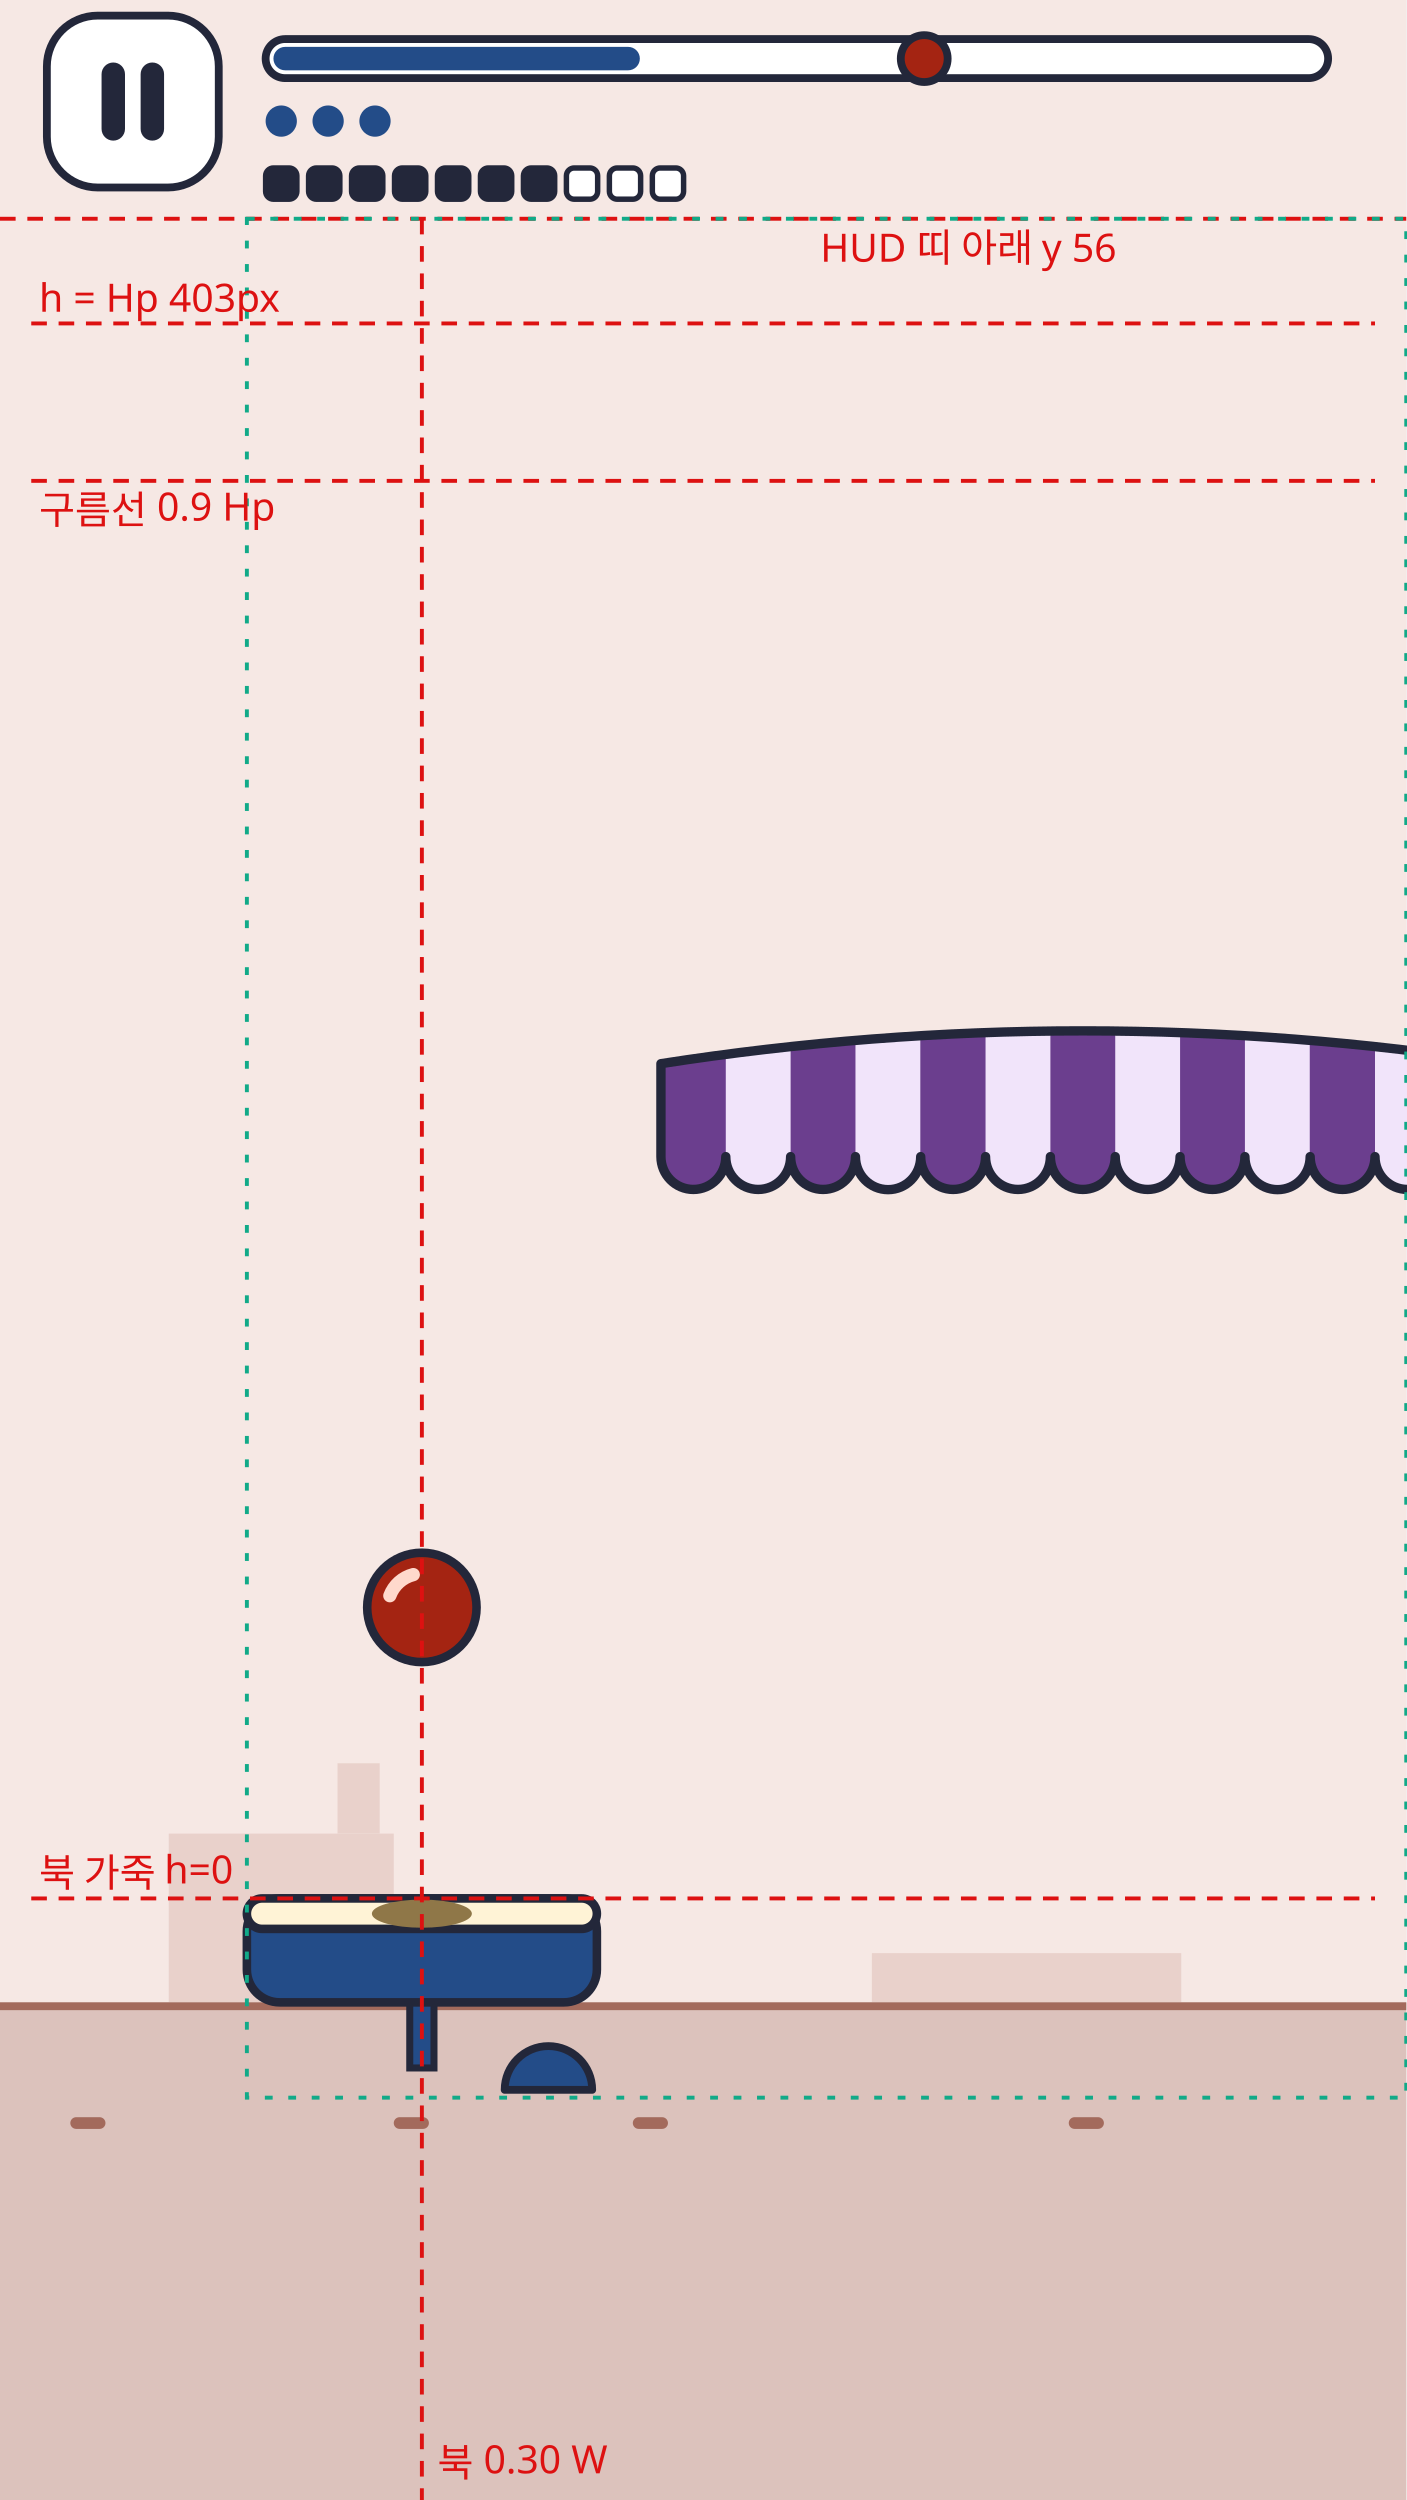
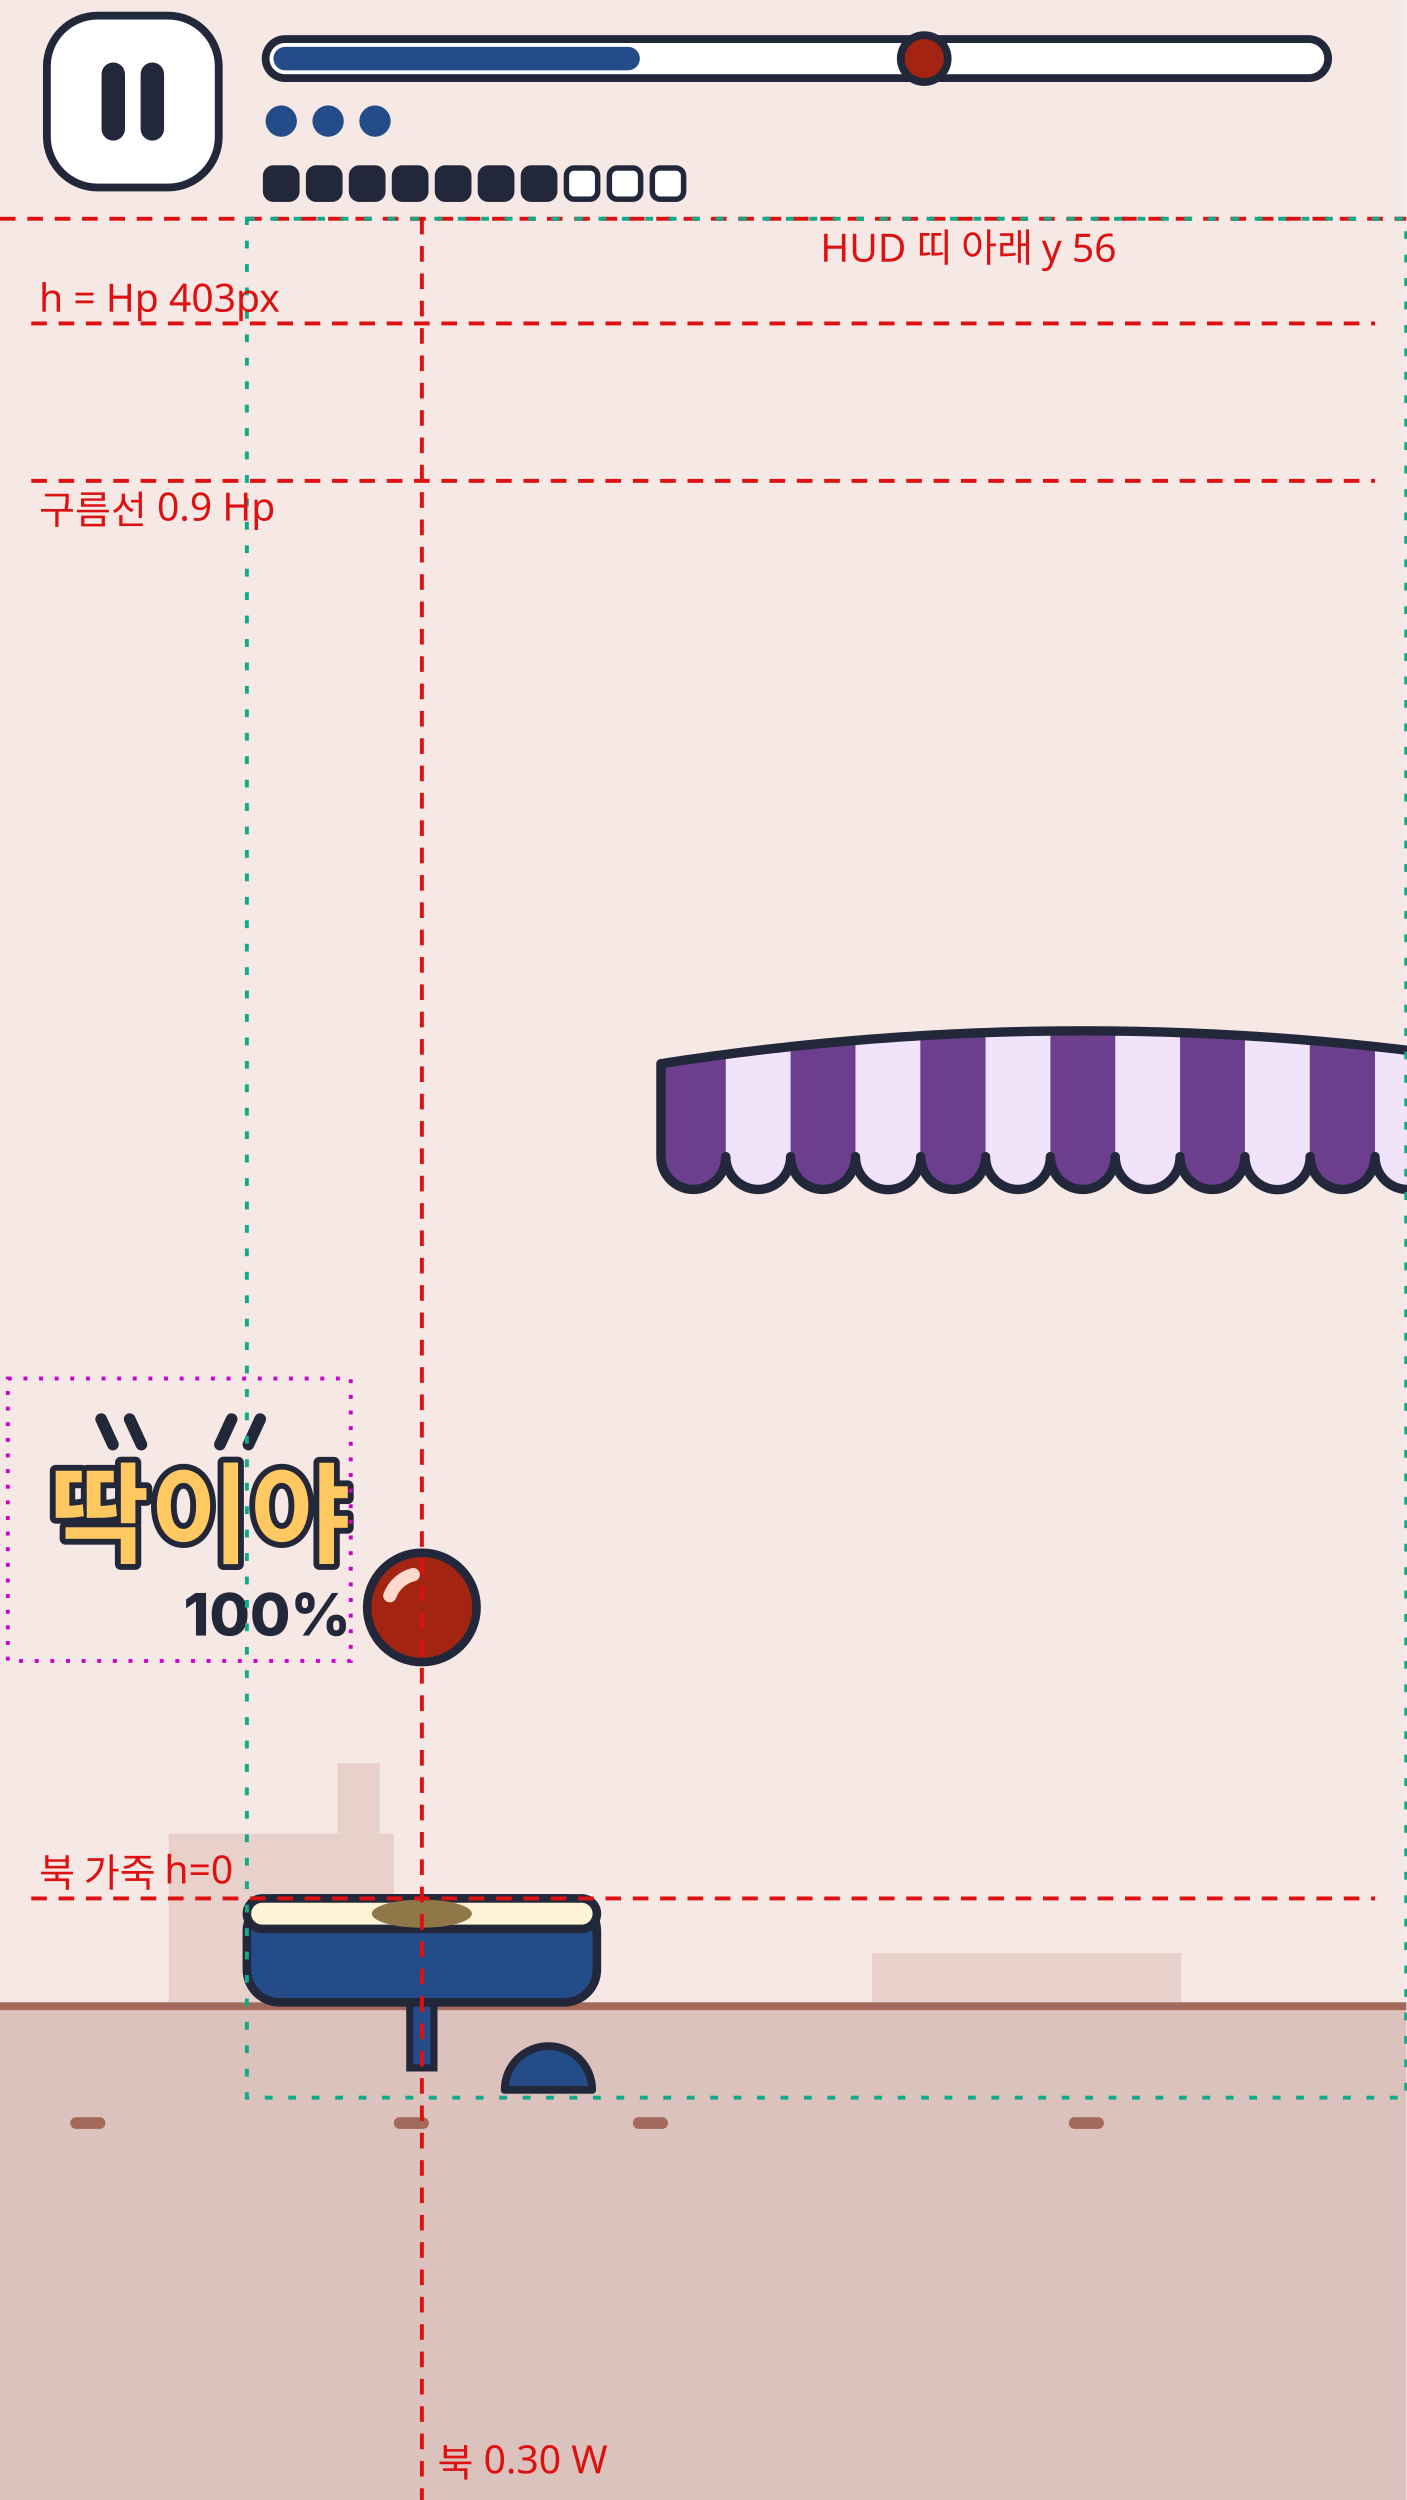
<svg xmlns="http://www.w3.org/2000/svg" viewBox="0 0 360 640" width="360" height="640">
  <rect width="360" height="640" fill="#F6E8E4" />
  <rect x="43.2" y="469.4" width="57.6" height="43.2" fill="#E9D1CB" />
  <rect x="86.4" y="451.4" width="10.8" height="18.0" fill="#E9D1CB" />
  <rect x="223.2" y="500.0" width="79.2" height="12.6" fill="#E9D1CB" />
  <rect x="0" y="512.6" width="360" height="127.4" fill="#DCC2BC" />
  <rect x="0" y="512.6" width="360" height="2" fill="#A36A5C" />
  <rect x="18.0" y="542.0" width="9.0" height="3" rx="1.5" fill="#A36A5C" />
  <rect x="100.8" y="542.0" width="9.0" height="3" rx="1.5" fill="#A36A5C" />
  <rect x="162.0" y="542.0" width="9.0" height="3" rx="1.5" fill="#A36A5C" />
  <rect x="273.6" y="542.0" width="9.0" height="3" rx="1.5" fill="#A36A5C" />
  <rect x="104.9" y="510.6" width="6.2" height="18.8" fill="#234C88" stroke="#23273A" stroke-width="1.8" />
  <rect x="63.2" y="486" width="89.6" height="26.6" rx="8.4" fill="#234C88" stroke="#23273A" stroke-width="2.2" />
  <rect x="63.2" y="486" width="89.6" height="7.8" rx="3.9" fill="#FFF3D6" stroke="#23273A" stroke-width="2.2" />
  <path d="M129.2 535 A11.2 11.2 0 0 1 151.6 535 Z" fill="#234C88" stroke="#23273A" stroke-width="2" stroke-linejoin="round" />
  <ellipse cx="108" cy="489.9" rx="12.8" ry="3.6" fill="#8F7748" />
  <ellipse cx="108" cy="411.5" rx="14" ry="14" fill="#A42412" stroke="#23273A" stroke-width="2.2" />
  <path d="M99.8 408.5 A8.7 8.7 0 0 1 105.8 403.1" fill="none" stroke="#FFD9CC" stroke-width="3.4" stroke-linecap="round" />
  <clipPath id="rf0">
    <path d="M169.2 296.1 L169.2 272.3 Q277.2 255.5 385.2 272.3 L385.2 296.1 A8.3 8.4 0 0 1 368.6 296.1 A8.3 8.4 0 0 1 352 296.1 A8.3 8.4 0 0 1 335.4 296.1 A8.3 8.4 0 0 1 318.7 296.1 A8.3 8.4 0 0 1 302.1 296.1 A8.3 8.4 0 0 1 285.5 296.1 A8.3 8.4 0 0 1 268.9 296.1 A8.3 8.4 0 0 1 252.3 296.1 A8.3 8.4 0 0 1 235.7 296.1 A8.3 8.4 0 0 1 219 296.1 A8.3 8.4 0 0 1 202.4 296.1 A8.3 8.4 0 0 1 185.8 296.1 A8.3 8.4 0 0 1 169.2 296.1 Z" />
  </clipPath>
  <path d="M169.2 296.1 L169.2 272.3 Q277.2 255.5 385.2 272.3 L385.2 296.1 A8.3 8.4 0 0 1 368.6 296.1 A8.3 8.4 0 0 1 352 296.1 A8.3 8.4 0 0 1 335.4 296.1 A8.3 8.4 0 0 1 318.7 296.1 A8.3 8.4 0 0 1 302.1 296.1 A8.3 8.4 0 0 1 285.5 296.1 A8.3 8.4 0 0 1 268.9 296.1 A8.3 8.4 0 0 1 252.3 296.1 A8.3 8.4 0 0 1 235.7 296.1 A8.3 8.4 0 0 1 219 296.1 A8.3 8.4 0 0 1 202.4 296.1 A8.3 8.4 0 0 1 185.8 296.1 A8.3 8.4 0 0 1 169.2 296.1 Z" fill="#6B3E8E" />
  <g clip-path="url(#rf0)">
    <rect x="185.8" y="235.9" width="16.6" height="96.6" fill="#F1E4FA" />
    <rect x="219" y="235.9" width="16.6" height="96.6" fill="#F1E4FA" />
    <rect x="252.3" y="235.9" width="16.6" height="96.6" fill="#F1E4FA" />
    <rect x="285.5" y="235.9" width="16.6" height="96.6" fill="#F1E4FA" />
    <rect x="318.7" y="235.9" width="16.6" height="96.6" fill="#F1E4FA" />
    <rect x="352" y="235.9" width="16.6" height="96.6" fill="#F1E4FA" />
  </g>
  <path d="M169.2 296.1 L169.2 272.3 Q277.2 255.5 385.2 272.3 L385.2 296.1 A8.3 8.4 0 0 1 368.6 296.1 A8.3 8.4 0 0 1 352 296.1 A8.3 8.4 0 0 1 335.4 296.1 A8.3 8.4 0 0 1 318.7 296.1 A8.3 8.4 0 0 1 302.1 296.1 A8.3 8.4 0 0 1 285.5 296.1 A8.3 8.4 0 0 1 268.9 296.1 A8.3 8.4 0 0 1 252.3 296.1 A8.3 8.4 0 0 1 235.7 296.1 A8.3 8.4 0 0 1 219 296.1 A8.3 8.4 0 0 1 202.4 296.1 A8.3 8.4 0 0 1 185.8 296.1 A8.3 8.4 0 0 1 169.2 296.1 Z" fill="none" stroke="#23273A" stroke-width="2.4" stroke-linejoin="round" />
+   <line x1="36.2" y1="369.8" x2="33.2" y2="363.3" stroke="#23273A" stroke-width="3" stroke-linecap="round" />
+   <line x1="56.3" y1="369.8" x2="59.3" y2="363.3" stroke="#23273A" stroke-width="3" stroke-linecap="round" />
+   <line x1="28.9" y1="369.8" x2="25.9" y2="363.3" stroke="#23273A" stroke-width="3" stroke-linecap="round" />
+   <line x1="63.6" y1="369.8" x2="66.6" y2="363.3" stroke="#23273A" stroke-width="3" stroke-linecap="round" />
+   <text x="89.8" y="397.9" text-anchor="end" font-family="system-ui, -apple-system, 'Segoe UI', 'Apple SD Gothic Neo', 'Malgun Gothic', 'Noto Sans KR', sans-serif" font-weight="800" font-size="28" fill="#FFC861" stroke="#23273A" stroke-width="3" stroke-linejoin="round" paint-order="stroke">딱이야</text>
+   <text x="89.8" y="418.7" text-anchor="end" font-family="system-ui, -apple-system, 'Segoe UI', 'Apple SD Gothic Neo', 'Malgun Gothic', 'Noto Sans KR', sans-serif" font-weight="800" font-size="15" fill="#23273A">100%</text>
  <rect x="68" y="10" width="272" height="10" rx="5" fill="#FFFFFF" stroke="#23273A" stroke-width="2" />
  <rect x="70" y="12" width="93.8" height="6" rx="3" fill="#234C88" />
  <circle cx="236.6" cy="15" r="6" fill="#A42412" stroke="#23273A" stroke-width="2" />
  <circle cx="72" cy="31" r="4" fill="#234C88" />
  <circle cx="84" cy="31" r="4" fill="#234C88" />
  <circle cx="96" cy="31" r="4" fill="#234C88" />
  <rect x="68" y="43" width="8" height="8" rx="2" fill="#23273A" stroke="#23273A" stroke-width="1.4" />
  <rect x="79" y="43" width="8" height="8" rx="2" fill="#23273A" stroke="#23273A" stroke-width="1.4" />
  <rect x="90" y="43" width="8" height="8" rx="2" fill="#23273A" stroke="#23273A" stroke-width="1.4" />
  <rect x="101" y="43" width="8" height="8" rx="2" fill="#23273A" stroke="#23273A" stroke-width="1.4" />
  <rect x="112" y="43" width="8" height="8" rx="2" fill="#23273A" stroke="#23273A" stroke-width="1.4" />
  <rect x="123" y="43" width="8" height="8" rx="2" fill="#23273A" stroke="#23273A" stroke-width="1.4" />
  <rect x="134" y="43" width="8" height="8" rx="2" fill="#23273A" stroke="#23273A" stroke-width="1.4" />
  <rect x="145" y="43" width="8" height="8" rx="2" fill="#FFFFFF" stroke="#23273A" stroke-width="1.4" />
  <rect x="156" y="43" width="8" height="8" rx="2" fill="#FFFFFF" stroke="#23273A" stroke-width="1.4" />
  <rect x="167" y="43" width="8" height="8" rx="2" fill="#FFFFFF" stroke="#23273A" stroke-width="1.4" />
  <rect x="12" y="4" width="44" height="44" rx="13" fill="#FFFFFF" stroke="#23273A" stroke-width="2" />
  <rect x="26" y="16" width="6" height="20" rx="3" fill="#23273A" />
  <rect x="36" y="16" width="6" height="20" rx="3" fill="#23273A" />
  <g stroke="#D11" stroke-width="1" fill="none" stroke-dasharray="4 3">
    <line x1="0" y1="56" x2="360" y2="56" />
    <line x1="8" y1="486" x2="352" y2="486" />
    <line x1="8" y1="82.8" x2="352" y2="82.8" />
    <line x1="8" y1="123.1" x2="352" y2="123.1" />
    <line x1="108" y1="56" x2="108" y2="640" />
    <rect x="63.2" y="56" width="296.8" height="481.0" stroke="#1A8" stroke-dasharray="2 4" />
+     <rect x="2" y="352.9" width="87.8" height="72.3" stroke="#C0C" stroke-dasharray="1 3" />
  </g>
  <g font-family="sans-serif" font-size="10" fill="#D11">
    <text x="210" y="67">HUD 띠 아래 y 56</text>
    <text x="10" y="483">북 가죽 h=0</text>
    <text x="10" y="79.8">h = Hp 403px</text>
    <text x="10" y="134.1">구름선 0.9 Hp</text>
    <text x="112" y="634">북 0.30 W</text>
  </g>
</svg>
